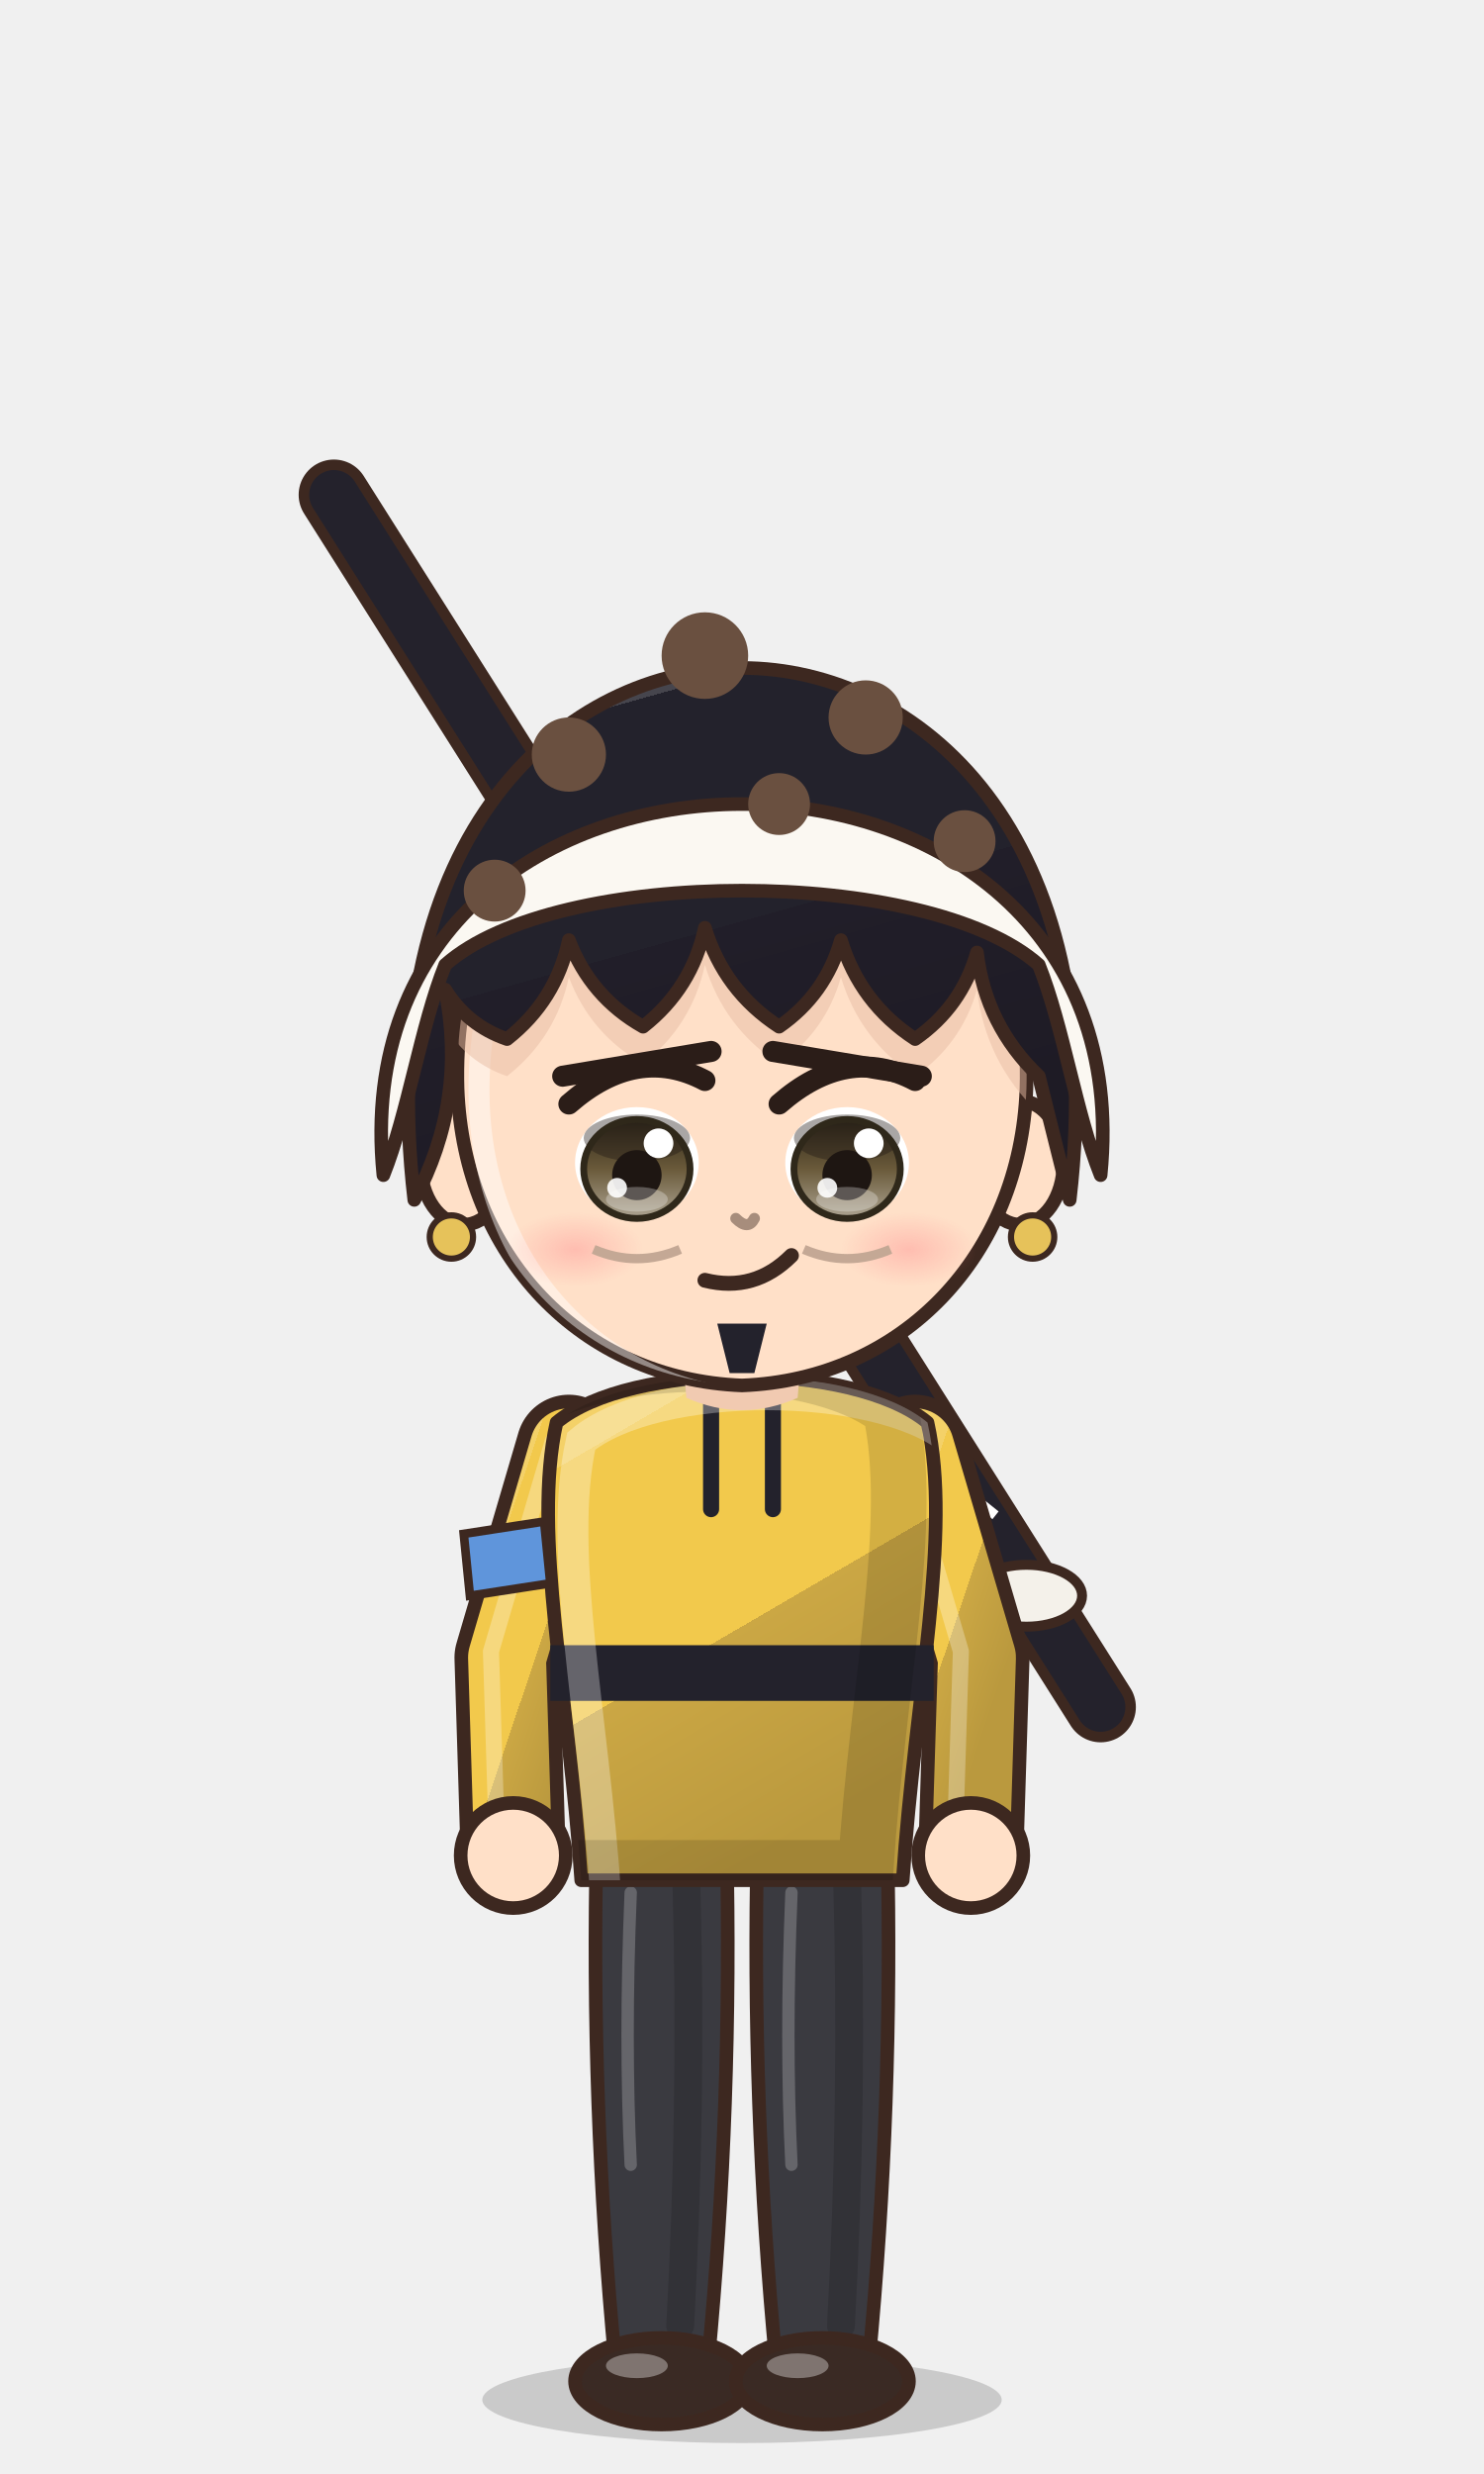
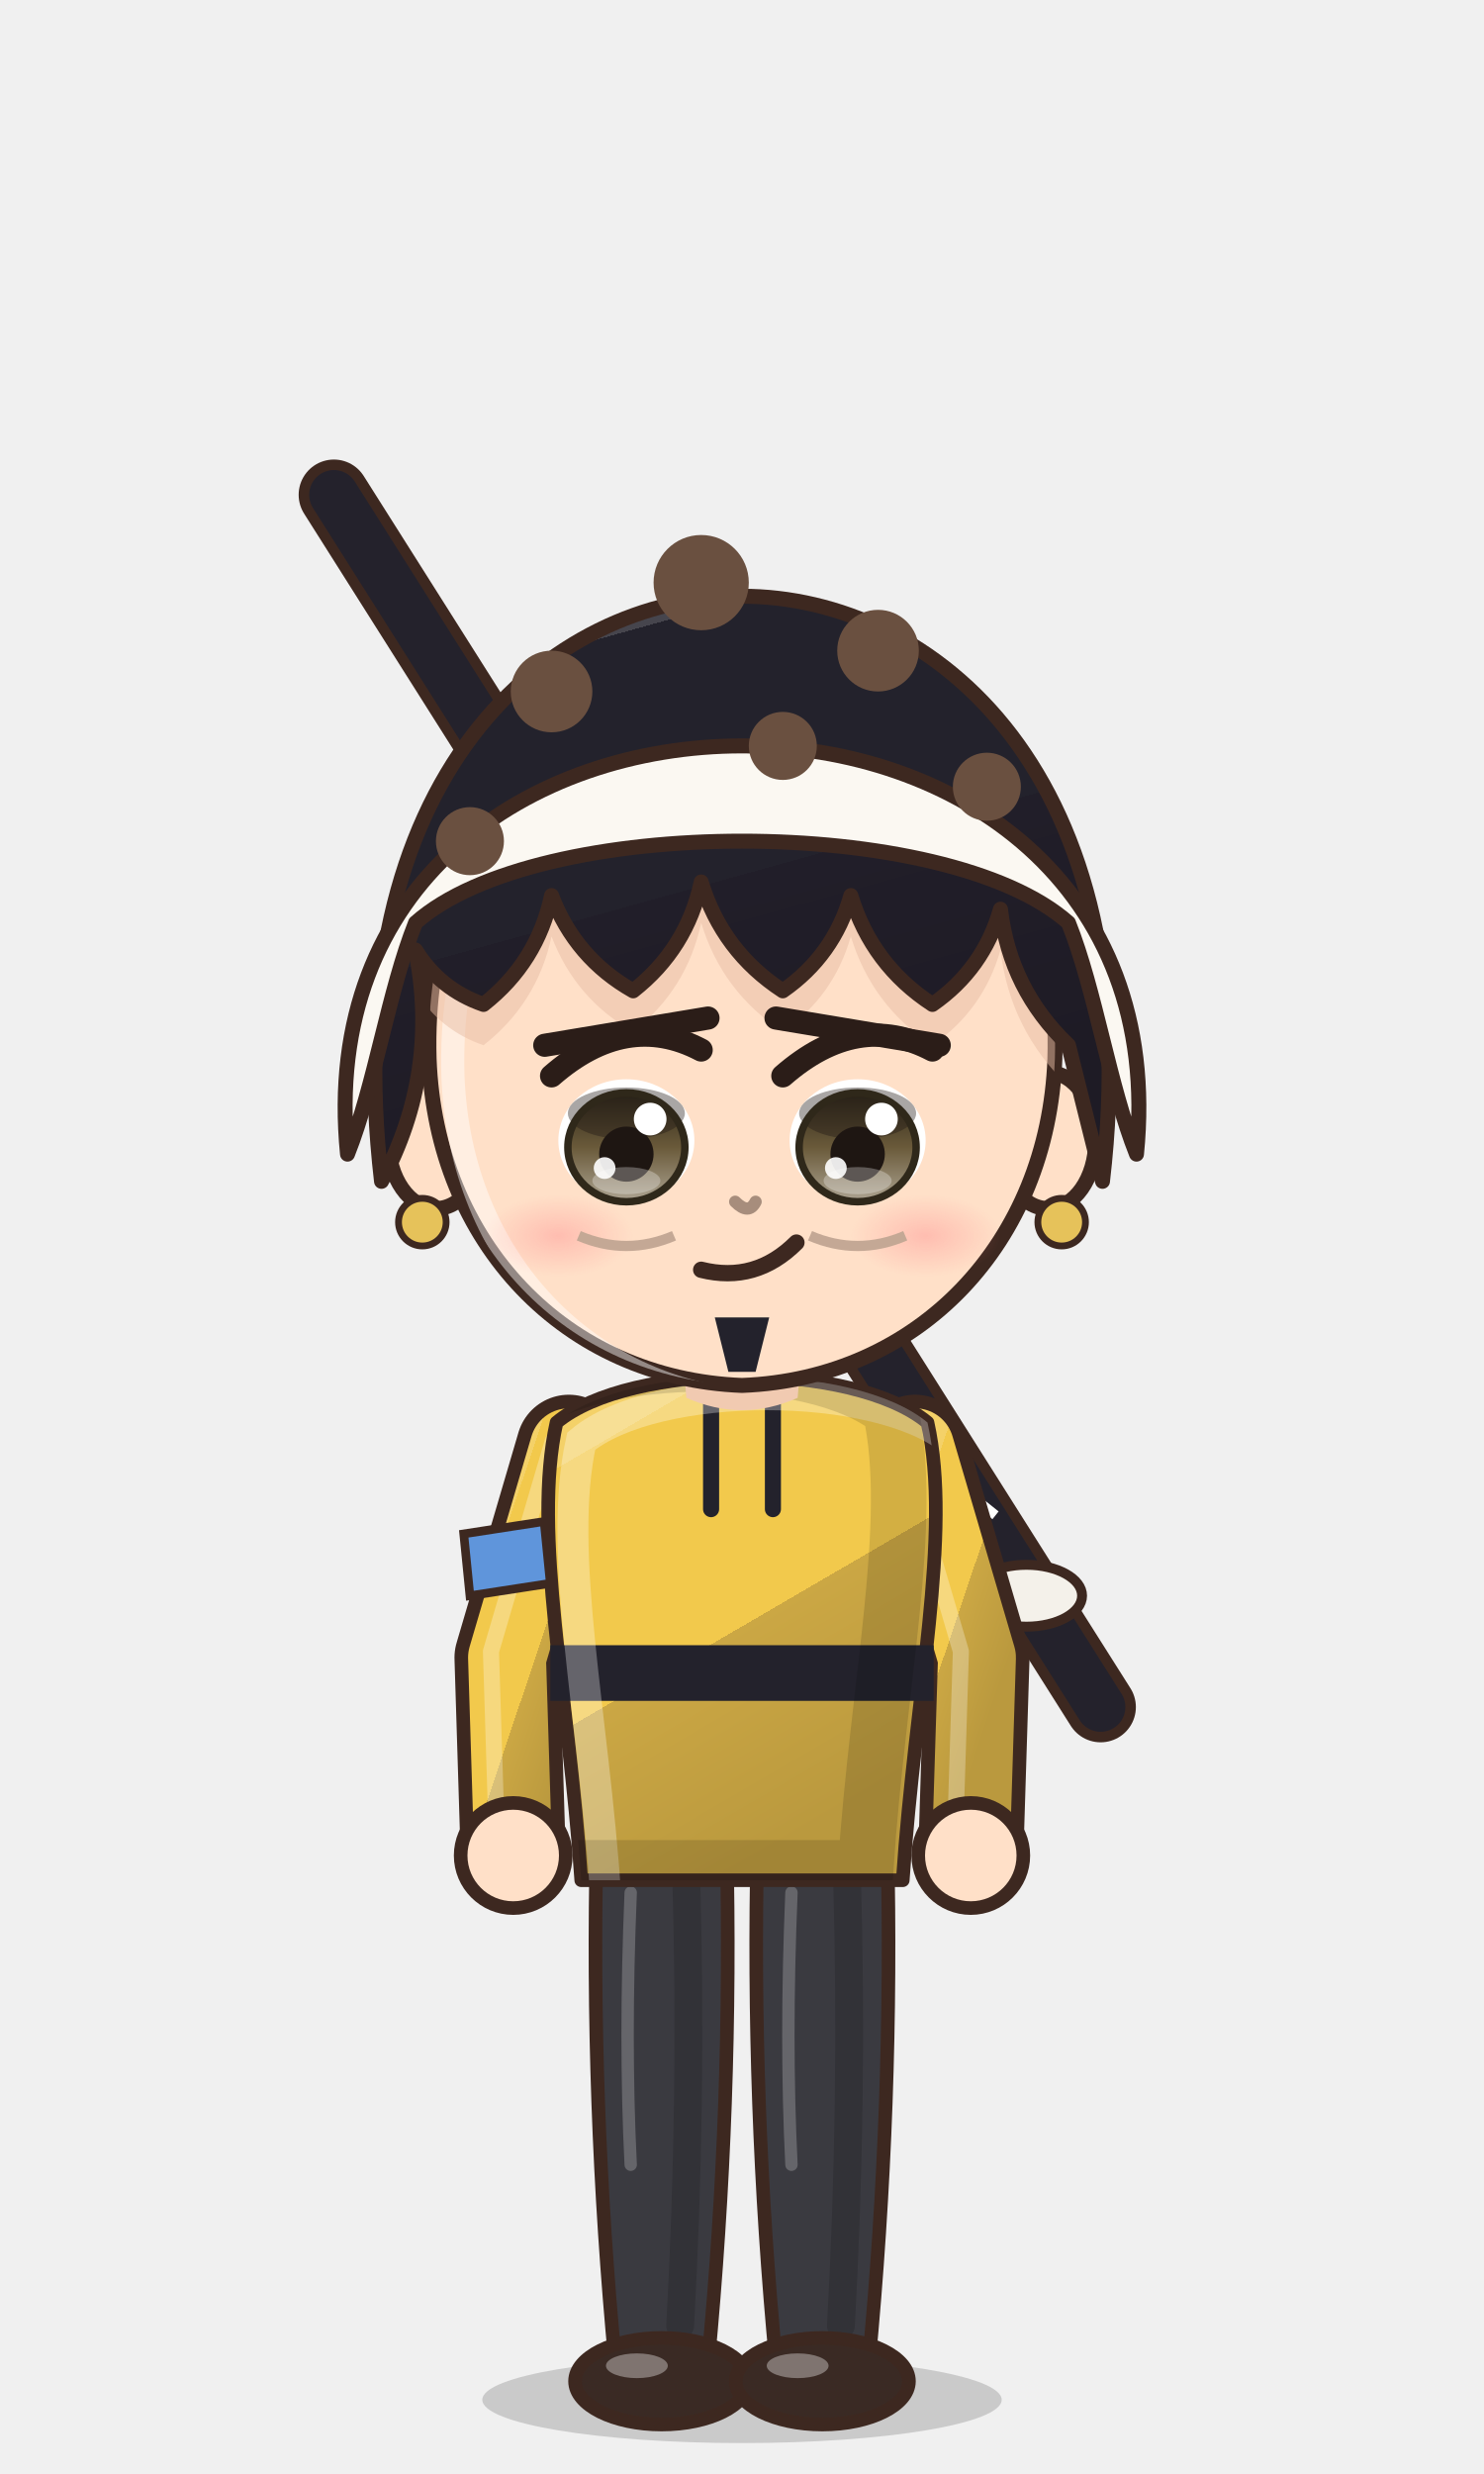
<svg xmlns="http://www.w3.org/2000/svg" viewBox="-120 -180 240 400" width="81.6" height="136.0">
  <defs>
    <linearGradient id="hair51" x1="0" y1="0" x2=".35" y2="1">
      <stop offset="0" stop-color="#46454d" />
      <stop offset=".16" stop-color="#46454d" />
      <stop offset=".16" stop-color="#23222c" />
      <stop offset=".58" stop-color="#23222c" />
      <stop offset=".58" stop-color="#211e29" />
      <stop offset="1" stop-color="#1e1b25" />
    </linearGradient>
    <radialGradient id="skin51" cx=".4" cy=".32" r=".85">
      <stop offset="0" stop-color="#ffe0c8" />
      <stop offset=".84" stop-color="#ffe0c8" />
      <stop offset=".84" stop-color="#f1cab1" />
      <stop offset="1" stop-color="#f1cab1" />
    </radialGradient>
    <linearGradient id="cloth51" x1="0" y1="0" x2=".45" y2="1">
      <stop offset="0" stop-color="#f4d168" />
      <stop offset=".16" stop-color="#f4d168" />
      <stop offset=".16" stop-color="#f2c94c" />
      <stop offset=".6" stop-color="#f2c94c" />
      <stop offset=".6" stop-color="#cba744" />
      <stop offset="1" stop-color="#ba993e" />
    </linearGradient>
    <linearGradient id="iris51" x1="0" y1="0" x2="0" y2="1">
      <stop offset="0" stop-color="#2f281a" />
      <stop offset=".5" stop-color="#6a5a3a" />
      <stop offset="1" stop-color="#ada492" />
    </linearGradient>
    <linearGradient id="straw51" x1="0" y1="0" x2=".3" y2="1">
      <stop offset="0" stop-color="#ffe7aa" />
      <stop offset=".16" stop-color="#ffe7aa" />
      <stop offset=".16" stop-color="#ffe39a" />
      <stop offset=".58" stop-color="#ffe39a" />
      <stop offset=".58" stop-color="#e9b456" />
      <stop offset="1" stop-color="#d6a54f" />
    </linearGradient>
    <radialGradient id="blush51">
      <stop offset="0" stop-color="#ff7f86" stop-opacity=".9" />
      <stop offset="1" stop-color="#ff7f86" stop-opacity="0" />
    </radialGradient>
    <clipPath id="face51">
      <path d="M -46,-4 C -47,-38 -25,-55 0,-55 C 25,-55 47,-38 46,-4 C 45,23 26,43 0,44 C -26,43 -45,23 -46,-4 Z" />
    </clipPath>
    <clipPath id="torso51">
      <path d="M -30,50 C -34,68 -28,94 -26,124 L 26,124 C 28,94 34,68 30,50 C 18,40 -18,40 -30,50 Z" />
    </clipPath>
  </defs>
  <ellipse cx="0" cy="208" rx="42" ry="7" fill="#000000" opacity=".16" />
+   <g transform="translate(0,44) scale(1.1) translate(0,-44)" />
  <path d="M 58,96 L -66,-100" stroke="#3d2820" stroke-width="11.4" stroke-linecap="round" />
  <path d="M 58,96 L -66,-100" stroke="#24222c" stroke-width="8" stroke-linecap="round" />
  <path d="M 36,61 l -5,4 m 0,-8 l 10,8" stroke="#ffffff" stroke-width="1.6" />
  <path d="M 14,26 l -5,4 m 0,-8 l 10,8" stroke="#ffffff" stroke-width="1.6" />
  <path d="M -8,-9 l -5,4 m 0,-8 l 10,8" stroke="#ffffff" stroke-width="1.6" />
  <path d="M -30,-44 l -5,4 m 0,-8 l 10,8" stroke="#ffffff" stroke-width="1.6" />
  <ellipse cx="46" cy="78" rx="9" ry="5" fill="#f4f1ea" stroke="#3d2820" stroke-width="1.6" />
  <path d="M -23.5,118 Q -24.5,160.0 -20.5,202 L -5.5,202 Q -1.5,160.0 -2.5,118 Z" fill="#3a3a40" stroke="#3d2820" stroke-width="2.2" stroke-linejoin="round" />
  <path d="M -9,124 Q -8,160 -10,196" stroke="#000000" stroke-width="4.5" fill="none" opacity=".14" stroke-linecap="round" />
  <path d="M -18,126 Q -19,150 -18,170" stroke="#ffffff" stroke-width="2" fill="none" opacity=".22" stroke-linecap="round" />
  <ellipse cx="-13" cy="205" rx="14" ry="7" fill="#3a2a24" stroke="#3d2820" stroke-width="2.2" stroke-linejoin="round" />
  <ellipse cx="-17" cy="202.5" rx="5" ry="2" fill="#ffffff" opacity=".35" />
  <path d="M 2.5,118 Q 1.5,160.0 5.5,202 L 20.5,202 Q 24.5,160.0 23.5,118 Z" fill="#3a3a40" stroke="#3d2820" stroke-width="2.2" stroke-linejoin="round" />
  <path d="M 17,124 Q 18,160 16,196" stroke="#000000" stroke-width="4.5" fill="none" opacity=".14" stroke-linecap="round" />
  <path d="M 8,126 Q 7,150 8,170" stroke="#ffffff" stroke-width="2" fill="none" opacity=".22" stroke-linecap="round" />
  <ellipse cx="13" cy="205" rx="14" ry="7" fill="#3a2a24" stroke="#3d2820" stroke-width="2.2" stroke-linejoin="round" />
  <ellipse cx="9" cy="202.5" rx="5" ry="2" fill="#ffffff" opacity=".35" />
  <path d="M -28,54 L -38,88 L -37,120" stroke="#3d2820" stroke-width="17" fill="none" stroke-linecap="round" stroke-linejoin="round" />
  <path d="M -28,54 L -38,88 L -37,120" stroke="url(#cloth51)" stroke-width="12.6" fill="none" stroke-linecap="round" stroke-linejoin="round" />
  <path d="M -28,54 L -38,88 L -37,120" transform="translate(-2.6,-1)" stroke="#ffffff" stroke-width="2.6" fill="none" stroke-linecap="round" stroke-linejoin="round" opacity=".28" />
  <path d="M 28,54 L 38,88 L 37,120" stroke="#3d2820" stroke-width="17" fill="none" stroke-linecap="round" stroke-linejoin="round" />
  <path d="M 28,54 L 38,88 L 37,120" stroke="url(#cloth51)" stroke-width="12.6" fill="none" stroke-linecap="round" stroke-linejoin="round" />
  <path d="M 28,54 L 38,88 L 37,120" transform="translate(-2.6,-1)" stroke="#ffffff" stroke-width="2.6" fill="none" stroke-linecap="round" stroke-linejoin="round" opacity=".28" />
  <path d="M -30,50 C -34,68 -28,94 -26,124 L 26,124 C 28,94 34,68 30,50 C 18,40 -18,40 -30,50 Z" fill="url(#cloth51)" stroke="#3d2820" stroke-width="2.2" stroke-linejoin="round" />
  <path d="M -31,86 L 31,86 L 31,95 L -31,95 Z" fill="#23222c" />
  <path d="M -5,46 L -5,64 M 5,46 L 5,64" stroke="#23222c" stroke-width="2.6" stroke-linecap="round" />
  <g clip-path="url(#torso51)">
    <path d="M -30,50 C -34,68 -28,94 -26,124 L 26,124 C 28,94 34,68 30,50 C 18,40 -18,40 -30,50 Z" transform="translate(4,3)" fill="none" stroke="#ffffff" stroke-width="5" opacity=".3" />
    <path d="M -30,50 C -34,68 -28,94 -26,124 L 26,124 C 28,94 34,68 30,50 C 18,40 -18,40 -30,50 Z" transform="translate(-6,-2)" fill="none" stroke="#000000" stroke-width="9" opacity=".13" />
  </g>
  <circle cx="-37" cy="120" r="8.5" fill="url(#skin51)" stroke="#3d2820" stroke-width="2.2" />
  <circle cx="37" cy="120" r="8.5" fill="url(#skin51)" stroke="#3d2820" stroke-width="2.2" />
  <path d="M -45,68 L -32,66 L -31,76 L -44,78 Z" fill="#5f95db" stroke="#3d2820" stroke-width="1.4" />
  <path d="M -10,34 L 10,34 L 9,46 Q 0,50 -9,46 Z" fill="#f1cab1" />
-   <ellipse cx="-45" cy="8" rx="7" ry="10" fill="url(#skin51)" stroke="#3d2820" stroke-width="2.2" stroke-linejoin="round" />
-   <ellipse cx="45" cy="8" rx="7" ry="10" fill="url(#skin51)" stroke="#3d2820" stroke-width="2.2" stroke-linejoin="round" />
-   <path d="M -46,-4 C -47,-38 -25,-55 0,-55 C 25,-55 47,-38 46,-4 C 45,23 26,43 0,44 C -26,43 -45,23 -46,-4 Z" fill="url(#skin51)" stroke="#3d2820" stroke-width="2.2" stroke-linejoin="round" />
-   <g clip-path="url(#face51)">
-     <path d="M -46,-4 C -47,-38 -25,-55 0,-55 C 25,-55 47,-38 46,-4 C 45,23 26,43 0,44 C -26,43 -45,23 -46,-4 Z" transform="translate(3.5,2.5)" fill="none" stroke="#ffffff" stroke-width="3.4" opacity=".45" />
+   <g transform="translate(0,44) scale(1.1) translate(0,-44)">
+     <ellipse cx="-45" cy="8" rx="7" ry="10" fill="url(#skin51)" stroke="#3d2820" stroke-width="2.2" stroke-linejoin="round" />
+     <ellipse cx="45" cy="8" rx="7" ry="10" fill="url(#skin51)" stroke="#3d2820" stroke-width="2.2" stroke-linejoin="round" />
+     <path d="M -46,-4 C -47,-38 -25,-55 0,-55 C 25,-55 47,-38 46,-4 C 45,23 26,43 0,44 C -26,43 -45,23 -46,-4 Z" fill="url(#skin51)" stroke="#3d2820" stroke-width="2.2" stroke-linejoin="round" />
+     <g clip-path="url(#face51)">
+       <path d="M -46,-4 C -47,-38 -25,-55 0,-55 C 25,-55 47,-38 46,-4 C 45,23 26,43 0,44 C -26,43 -45,23 -46,-4 Z" transform="translate(3.5,2.5)" fill="none" stroke="#ffffff" stroke-width="3.4" opacity=".45" />
+     </g>
+     <g clip-path="url(#face51)">
+       <path d="M -53,14 C -60,-46 -28,-72 0,-72 C 28,-72 60,-46 53,14 L 48,-6 Q 39.4,-14.2 38,-26 Q 35.5,-17.2 28,-12 Q 19.1,-17.8 16,-28 Q 13.5,-19.2 6,-14 Q -2.9,-19.8 -6,-30 Q -8.1,-20.2 -16,-14 Q -24.5,-18.8 -28,-28 Q -30.1,-18.2 -38,-12 Q -44.4,-14.2 -48,-20 Q -44.4,-2.1 -53,14 Z" transform="translate(0,6)" fill="#e7bca4" opacity=".5" />
+     </g>
+     <ellipse cx="-17" cy="8" rx="10" ry="9" fill="#ffffff" />
+     <ellipse cx="-17" cy="9" rx="8.6" ry="8" fill="url(#iris51)" />
+     <ellipse cx="-17" cy="4.0" rx="8.6" ry="3.8" fill="#1e1612" opacity=".38" />
+     <ellipse cx="-17" cy="9" rx="8.6" ry="8" fill="none" stroke="#2f281a" stroke-width="1.1" />
+     <ellipse cx="-17" cy="10" rx="4" ry="4.05" fill="#1e1612" />
+     <ellipse cx="-17" cy="13.9" rx="5" ry="2.0" fill="#ffffff" opacity=".28" />
+     <circle cx="-13.5" cy="4.85" r="2.4" fill="#ffffff" />
+     <circle cx="-20.2" cy="12.05" r="1.6" fill="#ffffff" opacity=".9" />
+     <path d="M -28,-1.5 Q -17,-11.1 -6,-5.3" stroke="#2b1d18" stroke-width="3.4" fill="none" stroke-linecap="round" />
+     <path d="M -29,-6 L -5,-10" stroke="#2b1d18" stroke-width="3.4" stroke-linecap="round" />
+     <ellipse cx="17" cy="8" rx="10" ry="9" fill="#ffffff" />
+     <ellipse cx="17" cy="9" rx="8.6" ry="8" fill="url(#iris51)" />
+     <ellipse cx="17" cy="4.0" rx="8.6" ry="3.8" fill="#1e1612" opacity=".38" />
+     <ellipse cx="17" cy="9" rx="8.6" ry="8" fill="none" stroke="#2f281a" stroke-width="1.1" />
+     <ellipse cx="17" cy="10" rx="4" ry="4.05" fill="#1e1612" />
+     <ellipse cx="17" cy="13.9" rx="5" ry="2.0" fill="#ffffff" opacity=".28" />
+     <circle cx="20.5" cy="4.85" r="2.4" fill="#ffffff" />
+     <circle cx="13.8" cy="12.05" r="1.6" fill="#ffffff" opacity=".9" />
+     <path d="M 6,-1.5 Q 17,-11.1 28,-5.3" stroke="#2b1d18" stroke-width="3.4" fill="none" stroke-linecap="round" />
+     <path d="M 5,-10 L 29,-6" stroke="#2b1d18" stroke-width="3.4" stroke-linecap="round" />
+     <path d="M -6,27 Q 2,29 8,23" stroke="#3d2820" stroke-width="2.4" fill="none" stroke-linecap="round" />
+     <ellipse cx="-27" cy="22" rx="11" ry="6" fill="url(#blush51)" opacity="0.40" />
+     <ellipse cx="27" cy="22" rx="11" ry="6" fill="url(#blush51)" opacity="0.40" />
+     <path d="M -1,17 Q 1,19 2,17" stroke="#a78d7c" stroke-width="1.8" fill="none" stroke-linecap="round" />
+     <path d="M -4,34 L 4,34 L 2,42 L -2,42 Z" fill="#23222c" />
+     <path d="M -24,22 Q -17,25 -10,22 M 10,22 Q 17,25 24,22" stroke="#c4a895" stroke-width="1.5" fill="none" />
+     <circle cx="-47" cy="20" r="3.5" fill="#e6c25a" stroke="#3d2820" stroke-width="1" />
+     <circle cx="47" cy="20" r="3.5" fill="#e6c25a" stroke="#3d2820" stroke-width="1" />
+     <path d="M -53,14 C -60,-46 -28,-72 0,-72 C 28,-72 60,-46 53,14 L 48,-6 Q 39.4,-14.2 38,-26 Q 35.5,-17.2 28,-12 Q 19.1,-17.8 16,-28 Q 13.5,-19.2 6,-14 Q -2.9,-19.8 -6,-30 Q -8.1,-20.2 -16,-14 Q -24.5,-18.8 -28,-28 Q -30.1,-18.2 -38,-12 Q -44.4,-14.2 -48,-20 Q -44.4,-2.1 -53,14 Z" fill="url(#hair51)" stroke="#3d2820" stroke-width="2.2" stroke-linejoin="round" />
+     <path d="M -58,10 C -66,-70 66,-70 58,10 C 54,0 52,-14 48,-24 C 30,-40 -30,-40 -48,-24 C -52,-14 -54,0 -58,10 Z" fill="#fbf8f2" stroke="#3d2820" stroke-width="2.2" stroke-linejoin="round" />
+     <circle cx="-28" cy="-58" r="6" fill="#6a5040" />
+     <circle cx="-6" cy="-74" r="7" fill="#6a5040" />
+     <circle cx="20" cy="-64" r="6" fill="#6a5040" />
+     <circle cx="36" cy="-44" r="5" fill="#6a5040" />
+     <circle cx="-40" cy="-36" r="5" fill="#6a5040" />
+     <circle cx="6" cy="-50" r="5" fill="#6a5040" />
  </g>
-   <g clip-path="url(#face51)">
-     <path d="M -53,14 C -60,-46 -28,-72 0,-72 C 28,-72 60,-46 53,14 L 48,-6 Q 39.4,-14.2 38,-26 Q 35.5,-17.2 28,-12 Q 19.1,-17.8 16,-28 Q 13.5,-19.2 6,-14 Q -2.9,-19.8 -6,-30 Q -8.1,-20.2 -16,-14 Q -24.5,-18.8 -28,-28 Q -30.1,-18.2 -38,-12 Q -44.4,-14.2 -48,-20 Q -44.4,-2.1 -53,14 Z" transform="translate(0,6)" fill="#e7bca4" opacity=".5" />
-   </g>
-   <ellipse cx="-17" cy="8" rx="10" ry="9" fill="#ffffff" />
-   <ellipse cx="-17" cy="9" rx="8.6" ry="8" fill="url(#iris51)" />
-   <ellipse cx="-17" cy="4.0" rx="8.6" ry="3.8" fill="#1e1612" opacity=".38" />
-   <ellipse cx="-17" cy="9" rx="8.6" ry="8" fill="none" stroke="#2f281a" stroke-width="1.1" />
-   <ellipse cx="-17" cy="10" rx="4" ry="4.05" fill="#1e1612" />
-   <ellipse cx="-17" cy="13.9" rx="5" ry="2.0" fill="#ffffff" opacity=".28" />
-   <circle cx="-13.5" cy="4.85" r="2.4" fill="#ffffff" />
-   <circle cx="-20.2" cy="12.05" r="1.6" fill="#ffffff" opacity=".9" />
-   <path d="M -28,-1.5 Q -17,-11.1 -6,-5.3" stroke="#2b1d18" stroke-width="3.4" fill="none" stroke-linecap="round" />
-   <path d="M -29,-6 L -5,-10" stroke="#2b1d18" stroke-width="3.4" stroke-linecap="round" />
-   <ellipse cx="17" cy="8" rx="10" ry="9" fill="#ffffff" />
-   <ellipse cx="17" cy="9" rx="8.6" ry="8" fill="url(#iris51)" />
-   <ellipse cx="17" cy="4.0" rx="8.6" ry="3.8" fill="#1e1612" opacity=".38" />
-   <ellipse cx="17" cy="9" rx="8.6" ry="8" fill="none" stroke="#2f281a" stroke-width="1.1" />
-   <ellipse cx="17" cy="10" rx="4" ry="4.05" fill="#1e1612" />
-   <ellipse cx="17" cy="13.9" rx="5" ry="2.0" fill="#ffffff" opacity=".28" />
-   <circle cx="20.5" cy="4.85" r="2.4" fill="#ffffff" />
-   <circle cx="13.8" cy="12.05" r="1.6" fill="#ffffff" opacity=".9" />
-   <path d="M 6,-1.5 Q 17,-11.1 28,-5.3" stroke="#2b1d18" stroke-width="3.4" fill="none" stroke-linecap="round" />
-   <path d="M 5,-10 L 29,-6" stroke="#2b1d18" stroke-width="3.4" stroke-linecap="round" />
-   <path d="M -6,27 Q 2,29 8,23" stroke="#3d2820" stroke-width="2.4" fill="none" stroke-linecap="round" />
-   <ellipse cx="-27" cy="22" rx="11" ry="6" fill="url(#blush51)" opacity="0.40" />
-   <ellipse cx="27" cy="22" rx="11" ry="6" fill="url(#blush51)" opacity="0.40" />
-   <path d="M -1,17 Q 1,19 2,17" stroke="#a78d7c" stroke-width="1.8" fill="none" stroke-linecap="round" />
-   <path d="M -4,34 L 4,34 L 2,42 L -2,42 Z" fill="#23222c" />
-   <path d="M -24,22 Q -17,25 -10,22 M 10,22 Q 17,25 24,22" stroke="#c4a895" stroke-width="1.5" fill="none" />
-   <circle cx="-47" cy="20" r="3.5" fill="#e6c25a" stroke="#3d2820" stroke-width="1" />
-   <circle cx="47" cy="20" r="3.5" fill="#e6c25a" stroke="#3d2820" stroke-width="1" />
-   <path d="M -53,14 C -60,-46 -28,-72 0,-72 C 28,-72 60,-46 53,14 L 48,-6 Q 39.4,-14.2 38,-26 Q 35.5,-17.2 28,-12 Q 19.1,-17.8 16,-28 Q 13.5,-19.2 6,-14 Q -2.9,-19.8 -6,-30 Q -8.1,-20.2 -16,-14 Q -24.5,-18.8 -28,-28 Q -30.1,-18.2 -38,-12 Q -44.4,-14.2 -48,-20 Q -44.4,-2.1 -53,14 Z" fill="url(#hair51)" stroke="#3d2820" stroke-width="2.2" stroke-linejoin="round" />
-   <path d="M -58,10 C -66,-70 66,-70 58,10 C 54,0 52,-14 48,-24 C 30,-40 -30,-40 -48,-24 C -52,-14 -54,0 -58,10 Z" fill="#fbf8f2" stroke="#3d2820" stroke-width="2.2" stroke-linejoin="round" />
-   <circle cx="-28" cy="-58" r="6" fill="#6a5040" />
-   <circle cx="-6" cy="-74" r="7" fill="#6a5040" />
-   <circle cx="20" cy="-64" r="6" fill="#6a5040" />
-   <circle cx="36" cy="-44" r="5" fill="#6a5040" />
-   <circle cx="-40" cy="-36" r="5" fill="#6a5040" />
-   <circle cx="6" cy="-50" r="5" fill="#6a5040" />
</svg>
